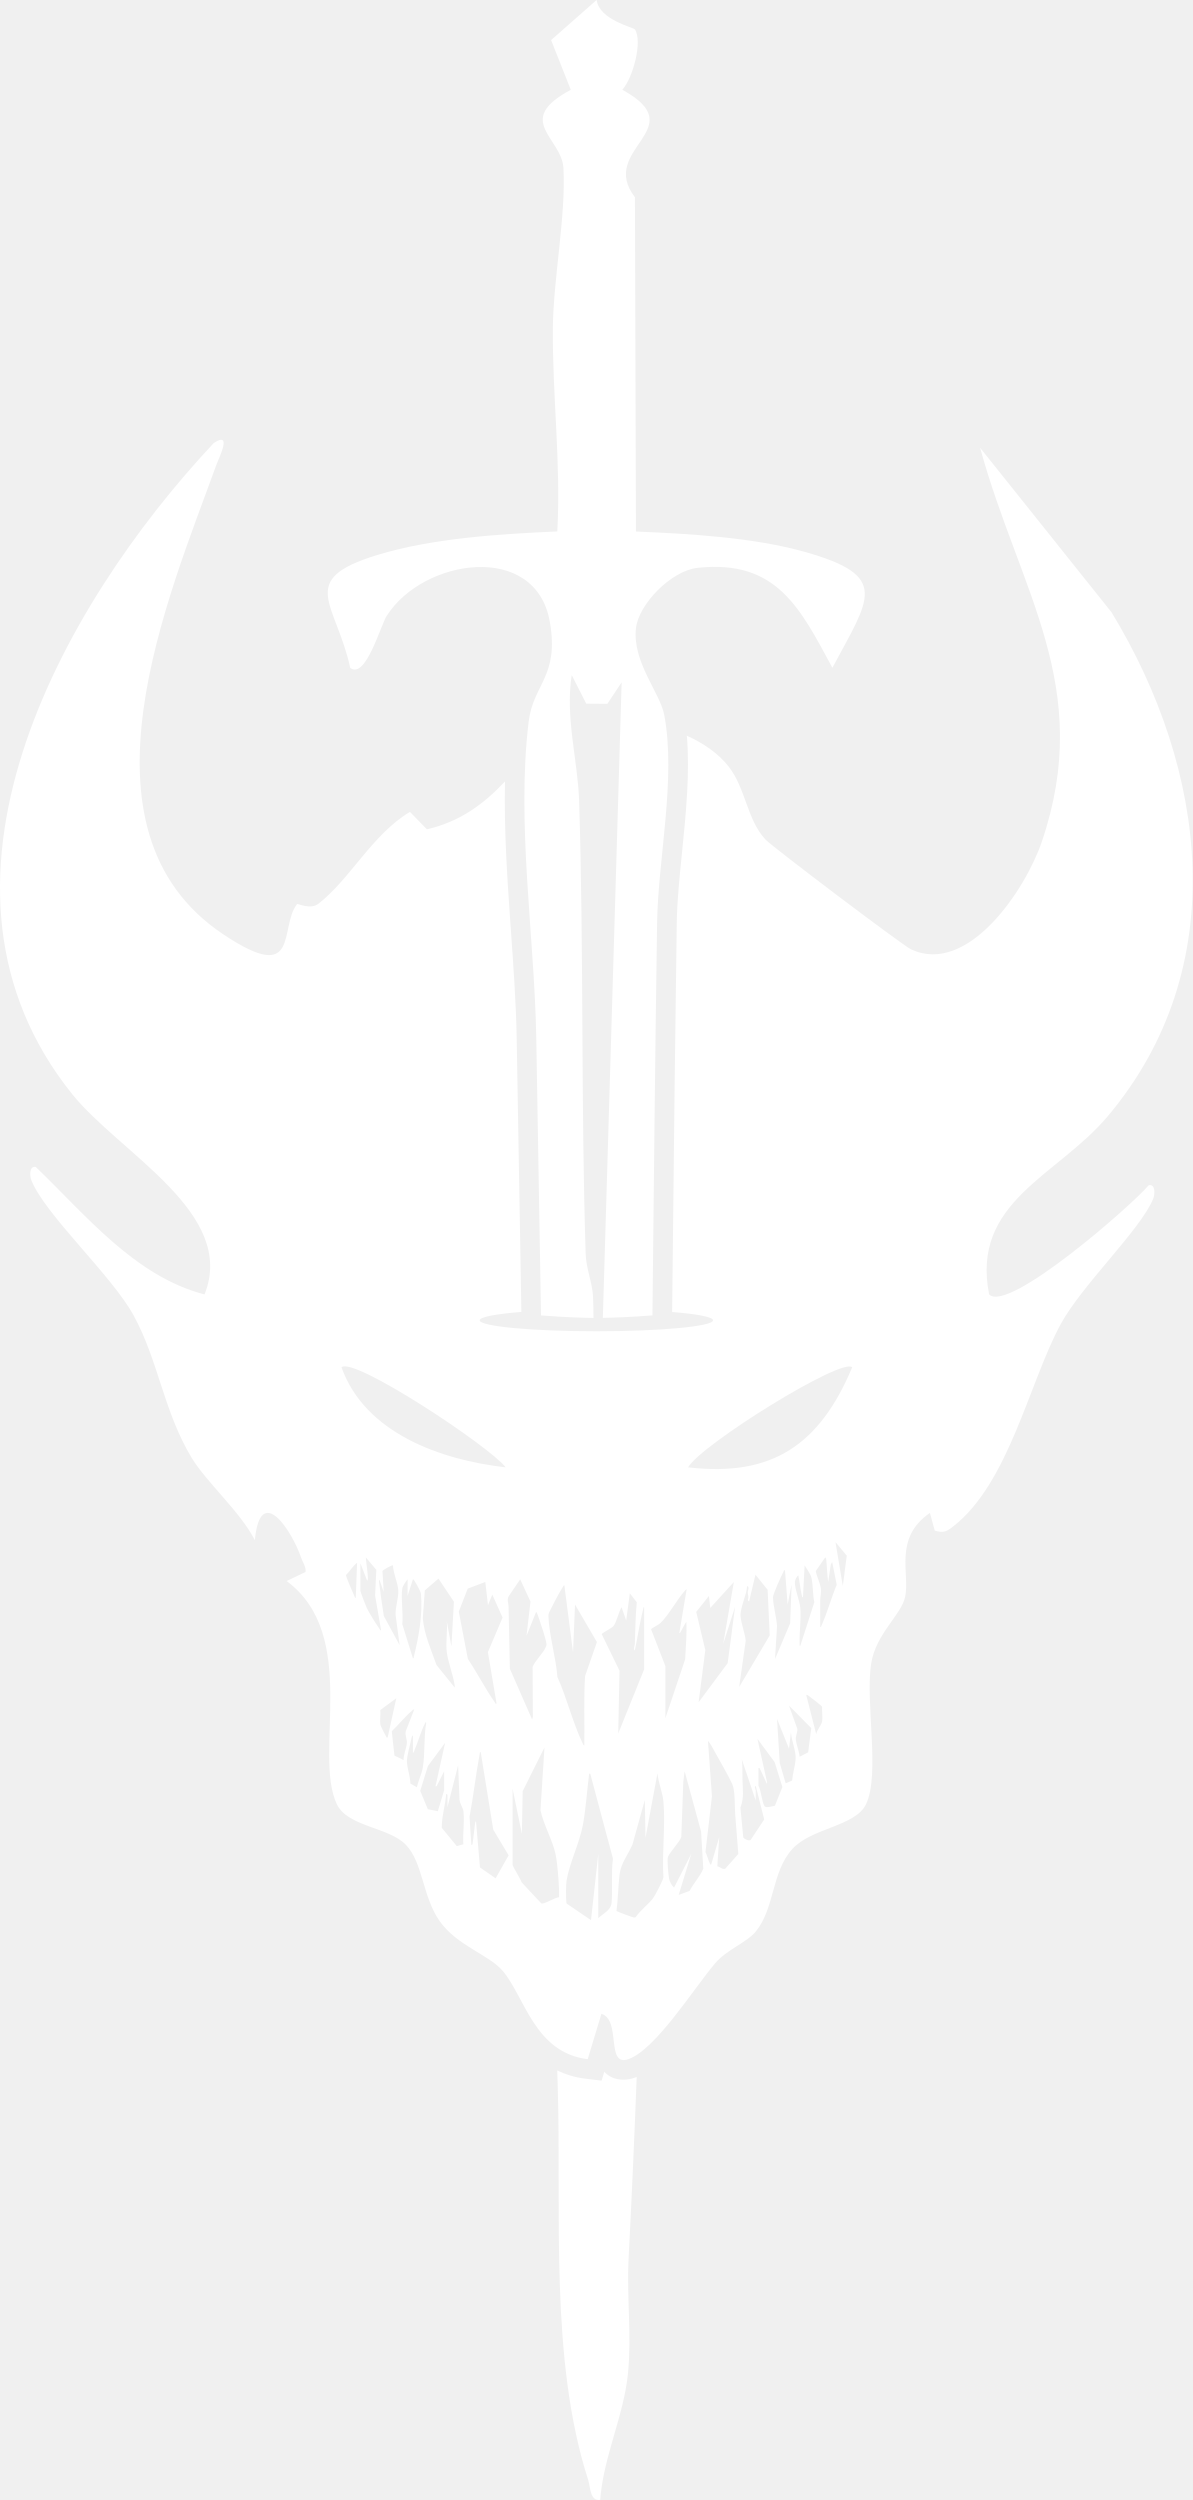
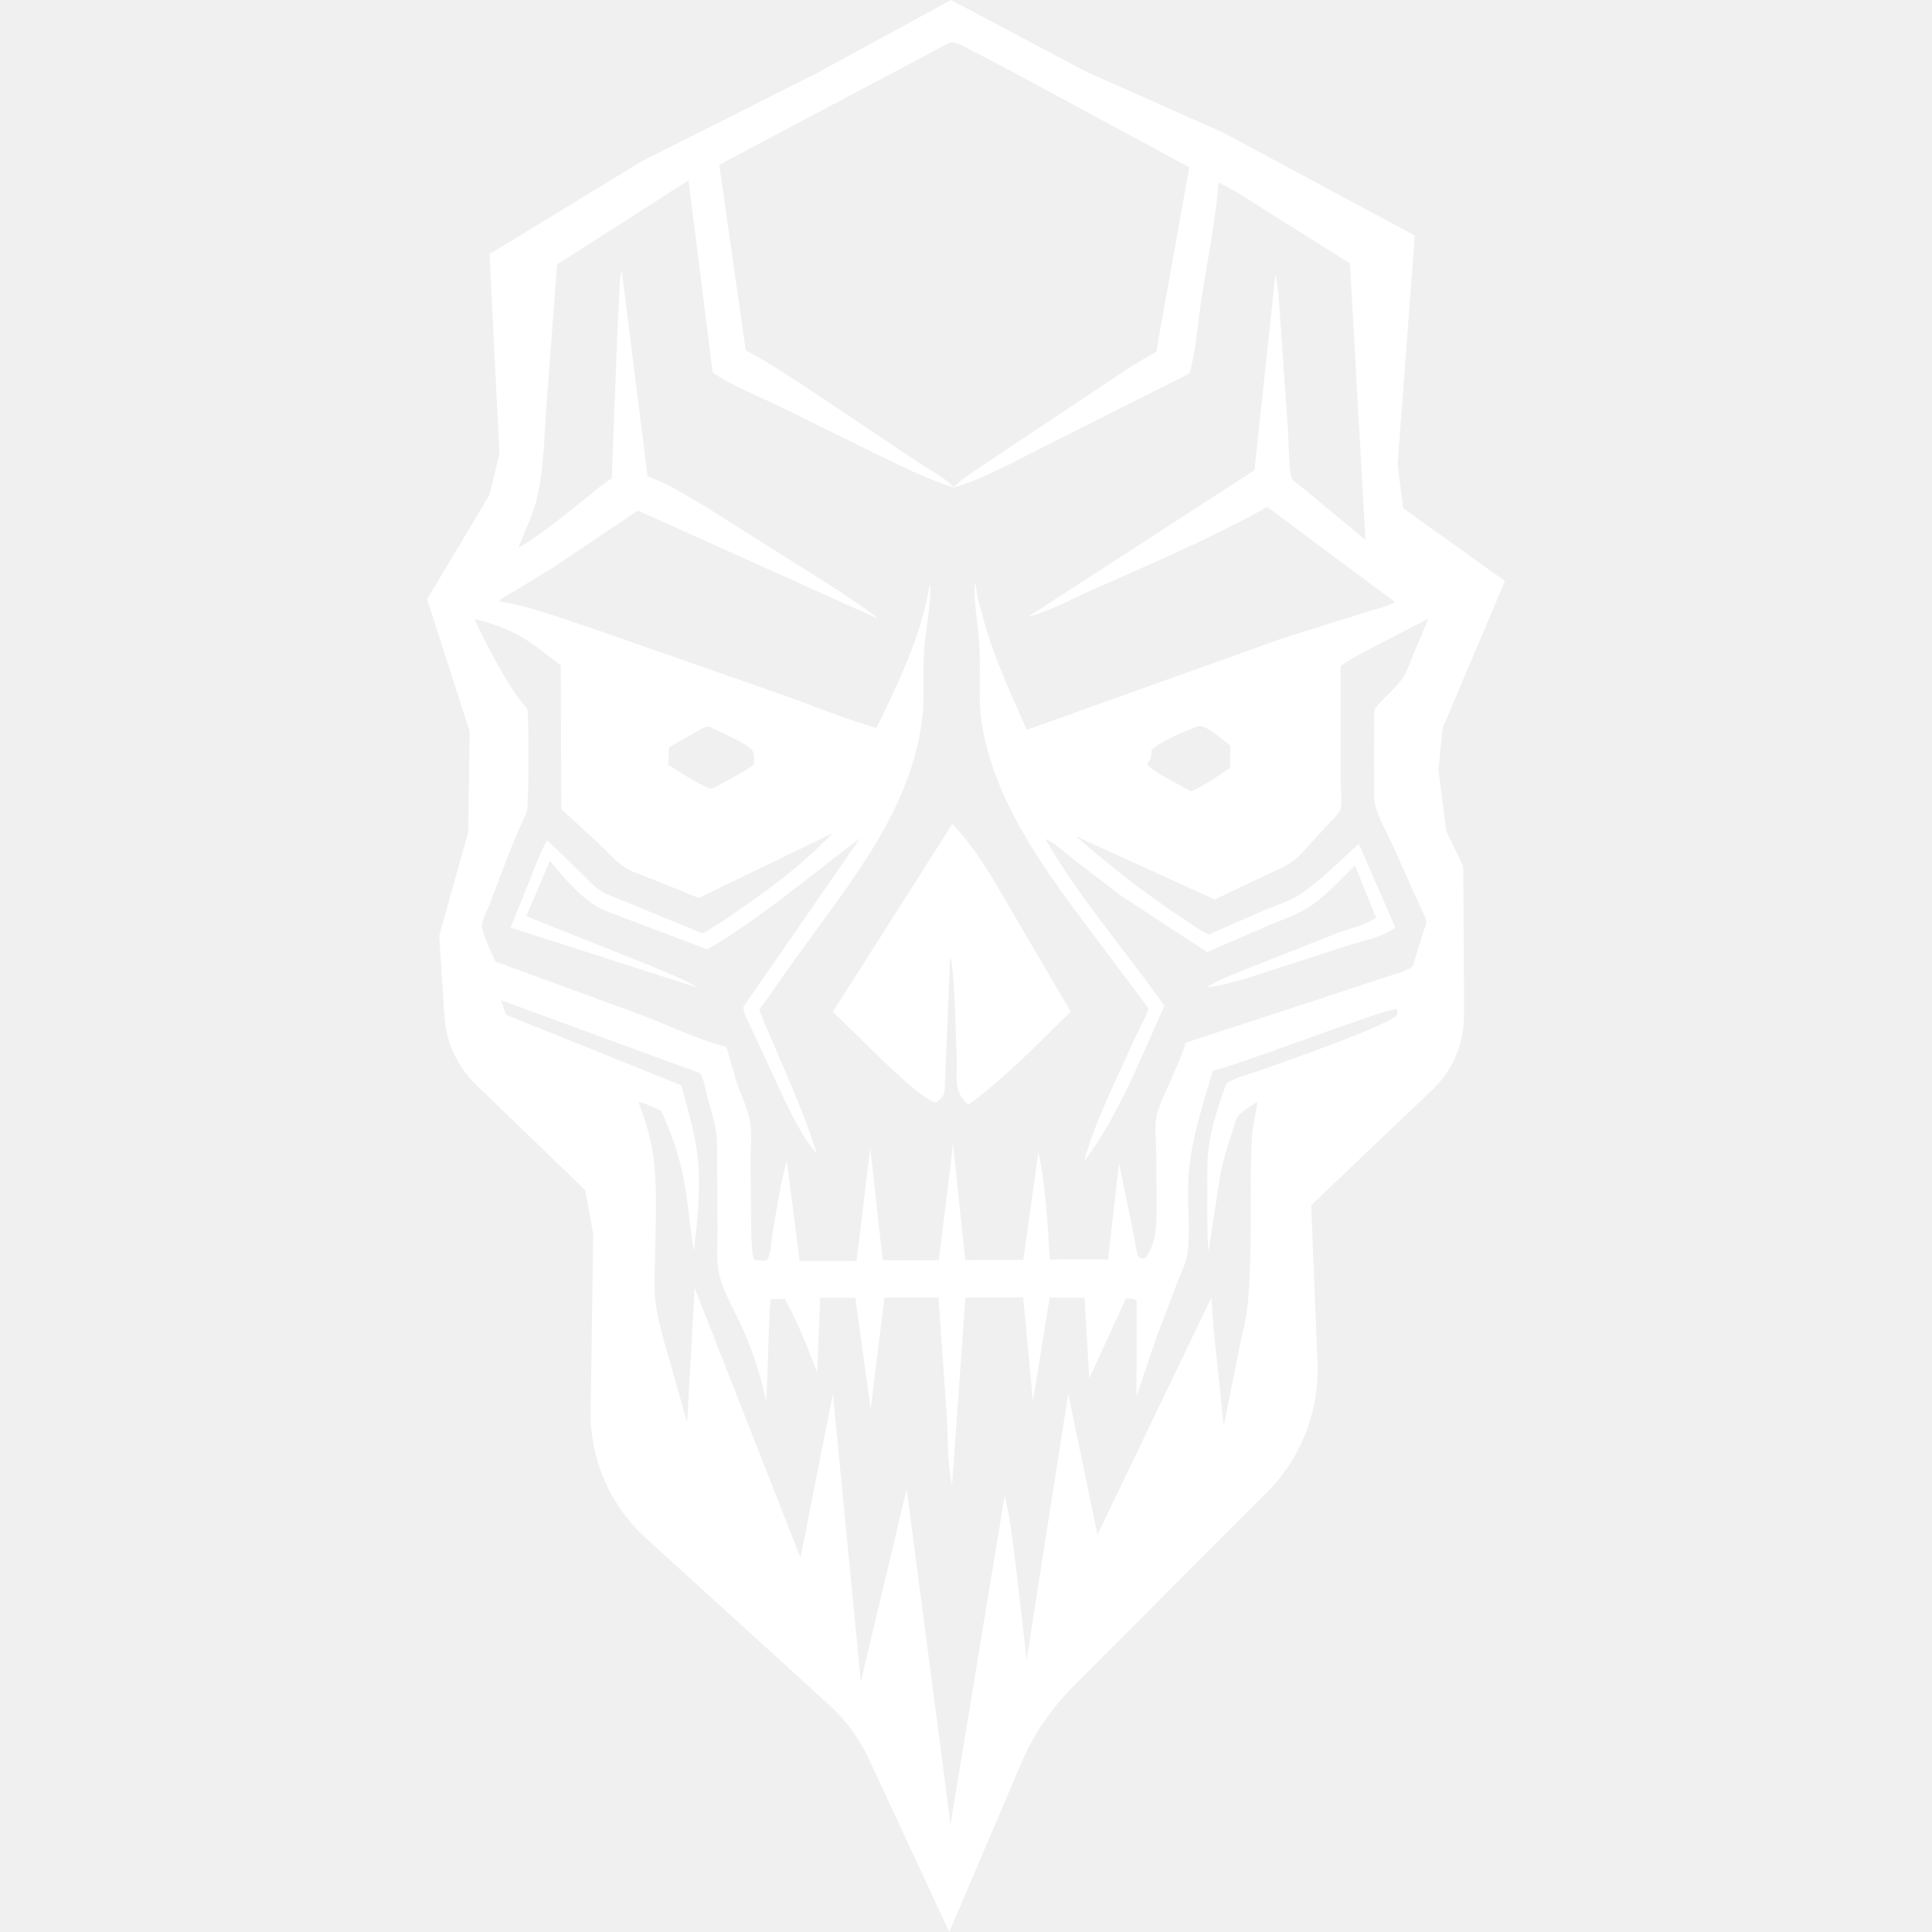
- <svg xmlns="http://www.w3.org/2000/svg" id="Layer_2" data-name="Layer 2" viewBox="0 0 304.01 637.23">
+ <svg xmlns="http://www.w3.org/2000/svg" id="Layer_2" data-name="Layer 2" viewBox="0 0 1850 1850">
  <defs>
    <style>
      .cls-1 {
+         fill: none;
+       }
+ 
+       .cls-2 {
        fill: #fff;
      }
    </style>
  </defs>
  <g id="Layer_1-2" data-name="Layer 1">
    <g>
-       <path class="cls-1" d="M162.29,529.39c-.12.05-.24.11-.36.15-1.03.38-2.03.56-2.99.56-2.26,0-3.83-.83-4.91-2.03l-.69,2.27-4.18-.51c-2.71-.33-5.05-1.08-7.12-2.08.04,1.36.07,2.72.12,4.07.98,32.15-2.13,69.56,7.75,100.26.62,1.92.46,5.53,3.08,5.1.81-10.98,6-21.32,7.08-32.26.96-9.65-.35-19.49.15-29.15.8-15.44,1.48-30.91,2.07-46.39Z" />
-       <path class="cls-1" d="M292.81,302.1c-4.47,5.27-35.92,32.75-40.69,27.83-4.66-23.6,17.29-30.1,30.15-45.31,32.05-37.94,25.45-88.47,1.05-128.55l-33.5-41.94c10.01,36.54,29.19,60.81,15.73,100.42-4.15,12.22-18.82,34.19-33.32,27.44-2.11-.98-35.41-26.16-37.14-28.02-4.7-5.06-5-12.98-9.33-18.54-2.65-3.39-6.46-6-10.69-7.9.81,9.52-.22,19.78-1.23,29.76-.65,6.41-1.26,12.47-1.34,17.96-.41,27.61-.71,55.74-1,82.95-.06,5.4-.12,10.81-.18,16.22,6.38.51,10.43,1.27,10.43,2.12,0,1.54-13.31,2.79-29.74,2.79s-29.74-1.25-29.74-2.79c0-.86,4.13-1.62,10.62-2.14-.06-3.83-.13-7.68-.19-11.49-.33-19.44-.65-38.9-1-58.35-.16-8.76-.79-17.71-1.46-27.18-.89-12.62-1.8-25.55-1.52-38.2-5.28,5.64-11.42,10.27-19.91,12.2l-4.32-4.44c-9.62,5.78-15.19,17.05-23.27,23.38-2.13,1.67-5.33-.1-5.51.13-4.68,5.97.98,20.91-18.79,7.71-39.88-26.61-13.81-86.31-1.7-119.86.57-1.57,4.11-8.55-.73-5.38C15.19,154.86-24.15,225.97,18.42,278.91c12.13,15.08,42.03,30.27,33.71,51.03-17.75-4.59-30.27-20.25-43-32.48-1.73-.37-1.56,2.36-1.12,3.43,3.62,8.88,20.41,24.13,26.03,34.37,6.33,11.54,7.67,24.49,14.79,36.29,3.79,6.28,12.38,13.71,16.13,21.03,1.41-14.89,9.54-2.25,11.81,4.51.4,1.19,1.26,2.22,1.11,3.59l-4.81,2.31c18.74,13.94,6.65,44.05,12.8,56.91,2.75,5.75,13.22,5.79,17.57,10.31,4.37,4.53,4.24,13.14,8.53,19.33,4.47,6.44,12.61,8.63,16.18,12.84,5.64,6.66,8.09,20.82,21.65,22.49l3.5-11.56c5.15,1.59.99,13.7,6.94,11.53,6.96-2.54,16.51-17.88,22.05-24.42,2.97-3.51,8.11-5.29,10.42-8.17,4.8-5.98,3.95-15.11,9.24-20.95,4.89-5.4,16.07-5.74,18.79-11.41,3.66-7.65-.23-26.03,1.31-35.83,1.19-7.6,7.62-12.39,8.65-16.96,1.32-5.89-3.07-15.01,6.33-21.47l1.23,4.51c2.17.63,2.92.32,4.61-.99,14.29-11.07,19.39-36.61,27.43-51.52,5.42-10.06,20.4-24.14,23.65-32.1.43-1.07.61-3.8-1.12-3.43ZM156.37,414.47c.81-1.04,1.31-3.57,2.06-4.8l1.18,3.39.93-6.94,1.77,2.29c-.35,3.54-.36,7.11-.5,10.66-.02.42-.45,1.32,0,1.61.75-3.48,1.24-7.05,2.12-10.5.05-.19-.01-.55.25-.51v15.84l-6.6,16.34.33-15.99-4.54-9.33c.02-.25,2.62-1.57,3-2.05ZM140.38,410.17c.83-1.69,2.11-4.13,3.1-5.7.09-.15.16-.38.37-.39l2.21,17.1.51-12.19,5.58,9.56-3.02,8.66c-.37,5.88-.1,11.79-.19,17.68-.25-.04-.33-.31-.42-.51-2.51-5.23-4.03-11.58-6.44-16.93-.37-4.94-2.12-10.65-2.29-15.51-.03-.75.28-1.14.59-1.77ZM87.05,348.52c2.97-2.88,37.86,20.23,41.84,25.49-16.51-1.87-35.84-8.68-41.84-25.49ZM113.88,421.1c.32,2.51,1.53,5.58,1.96,8.21.05.29.11.56.07.85l-4.65-5.77c-1.34-3.8-3.19-7.91-3.49-11.94l.51-7.07,3.48-3,3.94,5.88-.64,11.4-1.18-6.43c.23,2.47-.31,5.47,0,7.88ZM102.55,404.85c.09-.61.93-1.81,1.34-2.3v4.23l1.36-4.23c.25-.19,1.99,3.13,2.04,3.63.49,5.17-.53,11.01-1.79,16.01-.05.19,0,.55-.25.51l-2.71-8.72c.3-2.79-.41-6.45.01-9.14ZM97.48,400.47c.1-.3,2.5-1.64,2.68-1.47.08,2.04,1.23,4.4,1.36,6.36.12,1.89-.8,4.31-.68,6.27l1.02,7.7-4.02-7.41c-.46-2.91-.88-5.84-1.23-8.76-.02-.14-.06-.61.17-.33l1.02,2.96-.31-5.31ZM90.68,407.3c-.29-.04-.29-.34-.38-.54-.29-.61-2.17-5-2.12-5.28,1.01-1,1.73-2.28,2.84-3.16l-.34,8.98ZM93.53,409.95c-.22-.45-1.66-4.2-1.66-4.43v-7.03l1.7,4.4c.31-.12.18-.99.17-1.27-.1-1.55-.39-3.11-.5-4.66l2.68,3.18-.31,6.56,1.52,8.81c-.11.23-.33-.22-.38-.3-.93-1.33-2.51-3.83-3.21-5.26ZM98.43,442.64c-.25-.38-1.37-2.6-1.45-2.95-.23-1.12.09-2.65-.04-3.82l4.07-3-2.2,9.99c-.4.08-.27-.05-.38-.22ZM102.87,448.62l-2.33-1.14-.68-6.2c1.7-1.61,3.35-3.71,5.13-5.2.19-.16.28-.41.59-.34l-2.16,5.54c-.23.98.36,2.03.29,2.99-.09,1.31-.89,2.95-.84,4.34ZM104.6,454.6c-.03-1.79-.81-3.84-.88-5.56-.05-1.2.78-4.35,1.1-5.67.07-.27.11-.93.43-1.01v4.4c.25,0,.32-.48.41-.69.93-2.13,1.65-4.83,2.67-6.81.11-.21.29-.55.3-.04-.64,3.6-.26,7.78-.86,11.33-.27,1.58-1.18,3.4-1.51,5.01l-1.66-.96ZM111.59,461.66l-2.54-.51-1.94-4.67,1.96-6.32,4.39-5.94-2.46,11.1.3-.04,1.9-3.77v4.83l-1.61,5.34ZM118.09,470.1l-1.66.46-3.82-4.66c-.05-2.87.93-5.76,1.11-8.65.11-.01.34.23.34.25v3.13l2.71-10.67.34,8.38c-.07,1.22.89,2.32,1.02,3.39.31,2.55-.22,5.75-.03,8.36ZM116.95,410.76l2.27-5.83,4.48-1.7.68,5.93,1.1-2.71,2.62,5.86-3.74,8.8,2.21,13.12c-.43.1-.3-.12-.44-.32-2.46-3.49-4.5-7.51-6.88-11.08l-2.31-12.07ZM126.33,478.77l-3.99-2.78-1.01-11.78c-.24.1-.27.86-.31,1.12-.21,1.45-.3,2.94-.53,4.38-.04.25,0,.52-.34.59l-.47-7.2c1-5.26,1.57-10.61,2.56-15.87.04-.19.03-.67.29-.64l3.19,19.76,3.92,6.56-3.31,5.86ZM129.64,409.58c-.02-.85-.47-1.83.01-2.69l2.94-4.33,2.63,5.67-1.02,8.73,2.45-6.09c.19,0,.71,1.6.81,1.9.41,1.22,1.8,5.3,1.83,6.32.01.37-.07.51-.21.81-.68,1.56-2.63,3.3-3.32,4.97l.06,12.76-.18.67-5.68-12.95-.33-15.76ZM138.31,485.18c-.14.02-.26.04-.37-.05l-4.99-5.35c-.2-.76-2.3-4.05-2.3-4.48v-19.39l2.37,11.52.21-10.88,5.55-11.13-1.02,16c.8,3.71,3.07,7.59,3.85,11.22.5,2.35.78,6.61.89,9.1.03.61-.02,1.23.01,1.84-1.22.17-3.14,1.45-4.2,1.6ZM155.89,484.95c-.17,2.03-2.06,2.68-3.39,3.97v-16.43l-1.86,16.94-6.1-4.15c-.17-.13-.16-.31-.18-.5-.13-1.09-.12-4.32.05-5.39.69-4.38,3.29-9.6,4.15-14.14.76-4.05,1.05-8.69,1.57-12.83.03-.23.11-.53.34-.25l5.77,21.6c-.51,3.61-.04,7.58-.35,11.18ZM169.1,478.52c-.09.73-2.11,4.62-2.64,5.32-1.22,1.6-3.23,3.05-4.38,4.77-.14.15-.31.16-.5.15-.24-.01-4.3-1.49-4.44-1.68.41-3.05.41-6.18.78-9.24.35-2.99,2.13-5.01,3.3-7.71l3.14-11.34.17,9.65,3.05-16.43c.22,2.35,1.32,4.9,1.52,7.2.55,6.15-.41,13.08,0,19.31ZM165.95,415.26c.65-.56,1.82-1.02,2.41-1.58,2.08-1.99,4.12-5.85,6.16-8.15.14-.16.29-.38.5-.43l-1.86,11.09c.12.24.33-.22.37-.3.48-.82.86-1.71,1.41-2.49.17,3.16-.15,6.36-.3,9.53l-5.04,15.03v-13.29l-3.65-9.4ZM175.78,481.98l-2.79,1.02,3.22-10.5-4.4,8.64c-.62-.55-1.14-1.55-1.28-2.36-.17-.96-.55-4.83-.26-5.53.54-1.26,3.19-3.99,3.39-5.08l.51-14.06.34-2.62,4.19,15.37.56,9.44c-.81,2.02-2.48,3.7-3.48,5.66ZM187.38,409.5l-1.91,14.43-7.4,9.96,1.71-13.29-2.32-9.74,3.24-4.06.34,3.05,6.01-6.6-2.71,15.75,3.04-9.48ZM184.84,476.31c-.64.3-1.36-.48-2-.62l.48-7.42-2.03,6.94c-.44.08-.26-.06-.35-.24-.45-.88-.68-2.01-1.12-2.91l1.65-14.2-1.02-14.15c.69.8,1.21,1.84,1.72,2.77,1.45,2.62,3.2,5.57,4.46,8.24.79,1.66.61,5.67.76,7.71.25,3.38.56,6.76.8,10.14l-3.34,3.75ZM188.76,411.93c-.13-2.11,1.57-5.43,1.68-7.68.67.31.15,1.08.16,1.61,0,.48.14.82.17,1.21.03.38-.41.88.18,1.08l1.61-6.77,3.1,3.84.53,11.64-7.78,13.14,1.66-11.77c-.16-1.99-1.18-4.37-1.3-6.29ZM191.36,468.94c-.38.44-1.8-.24-1.91-.62l-.72-7.59c.97-2.52.59-4.58.52-7.12-.05-1.73.06-3.44-.17-5.16l3.55,10.5c-.04-.87.05-1.76,0-2.62,0-.16-.48-1,0-1.1l2.16,8.53-3.43,5.18ZM197.51,460.27c-.64.09-2.28.68-2.64.1-.7-1.15-.83-3.91-1.55-5.22v-4.49c.39-.07.27.02.38.22.56,1.04,1.05,2.37,1.61,3.47.2.39.21.38.21-.04l-2.46-11.1,4.39,5.94,1.97,6.34-1.91,4.78ZM197.03,407.2c-.03-.88,2.09-5.44,2.63-6.51.1-.2.16-.47.42-.51l.68,8.81,1.01-5.08-.37,9.87-3.86,9.1.52-8.38c-.15-2.34-.95-5-1.03-7.29ZM201.92,453.84l-1.66.71-1.51-5.18-.69-11.25,3.05,7.62.5-4.23c.1,2.22,1.32,4.68,1.18,6.86-.11,1.75-.74,3.7-.88,5.47ZM205.99,446.65l-2.17,1.13c-.12-1.38-.9-3.22-.98-4.53-.05-.76.49-1.79.39-2.59l-2.12-5.92,5.67,5.74-.79,6.18ZM203.98,409.76c-.17-1.86-1.48-4.94-1.36-6.6.03-.48.45-1.34.86-1.61.37,1.66.5,3.47.9,5.12.04.17.05.51.29.47l.42-8.13c.48.78,1.5,2.19,1.71,3.03.48,1.91.32,4.38.76,6.36l-3.57,11.1c-.29.04-.16-.39-.17-.59-.11-2.96.43-6.15.17-9.14ZM209.53,438.84c-.19.91-1.31,2.16-1.49,3.17l-2.54-9.99c.28-.05.46.13.66.27.42.28,3.3,2.51,3.37,2.73-.06,1.15.22,2.73,0,3.82ZM209.45,414.2c-.09.21-.09.5-.38.55.03-2.29-.04-4.58,0-6.87.01-.92.29-1.84.18-2.87-.16-1.42-1.06-3.11-1.32-4.55l2.41-3.49c.23.15.23.34.26.59.22,1.88.21,3.81.5,5.68l.67-4.49.34-.59,1.16,5.8c-1.39,3.31-2.37,6.99-3.82,10.25ZM214.82,404.25l-1.86-11.18,2.88,3.47-1.02,7.7ZM175.39,374.01c3.4-5.84,39.16-28.06,41.83-25.5-8.27,19.7-20.36,28.04-41.83,25.5Z" />
-       <path class="cls-1" d="M98.68,156.82c9.26-14.42,37.83-18.86,41.46,1.64,2.47,13.97-4.22,15.85-5.39,25.48-3.15,25.94,1.48,54.66,1.94,80.54.42,23.62.81,47.22,1.21,70.81,6.26.51,11.51.62,13.37.64,0-1.81-.02-3.63-.11-5.44-.17-3.56-1.75-7.03-1.88-10.93-1.22-38.49-.45-77.02-1.67-115.51-.32-10.05-3.58-21.23-1.88-31.97l3.7,7.28,5.38.04,3.64-5.48-4.79,161.99c2.4-.04,7.15-.18,12.64-.63.36-33.41.69-66.79,1.19-100.1.24-16.19,4.88-36.79,1.82-52.95-1.08-5.7-8.12-13.41-7.22-22.04.64-6.13,8.97-14.72,15.71-15.45,20.18-2.18,26.14,10.25,34.37,25.47,9.51-17.84,14.82-23.37-7.01-29.53-13.16-3.72-29.71-4.64-43.06-5.2l-.26-85.2c-9.57-12.42,15.05-17.39-3.22-27.4,2.7-2.98,5.22-12.28,3.22-15.37-.35-.54-9.11-2.43-9.76-7.52l-11.61,10.23,5.02,12.67c-14.66,7.85-2.29,12.17-1.87,20,.65,12.08-2.6,28.35-2.7,40.69-.15,17.18,2.09,34.59,1.13,51.88-14.44.64-31.79,1.69-45.91,6.01-20.7,6.34-10.49,12.1-6.87,28.77,3.96,3.02,7.73-10.87,9.38-13.43Z" />
+       <g>
+         <path class="cls-2" d="M1384.95,795.82l-7.57-58.37,3.97-40.1,59.7-140.94-97.44-69.78-5.34-42.05,16.49-219-183.36-98.52-131.02-58.3L910.58,0l-127.63,69.61-168.45,84.85-145.76,88.89,9.5,190.89-9.5,39.58-59.81,100.03,40.8,126.33-.64,43.73-.71,52.57-27.76,99.45,5,77.43c1.6,24.84,12.42,48.19,30.34,65.48l104.36,100.7,7.73,41.98-2.47,169.63c-.67,46.15,18.49,90.37,52.63,121.44l175.66,159.86c15.99,14.55,28.91,32.14,38.03,51.74l77.1,165.83,68.75-161.34c11.64-27.3,28.38-52.14,49.33-73.16l168.97-169.52,16.31-16.14c33.22-32.87,51.08-78.2,49.21-124.9l-6.06-150.89,115.95-110.39c19.41-18.48,30.4-44.12,30.4-70.92v-26.63l-.74-116.63-16.18-33.65ZM1207.81,1024.54c-9.27,3.41-26.37,7.37-33.71,13.52-7.32,19.45-13.81,40.32-16.73,60.95-1.84,12.99-1.23,26.85-1.28,39.96-.07,19.95-.41,39.97,1.1,59.87l11.37-74.35c2.77-13.69,6.64-26.72,11.17-39.91,1.47-4.29,2.84-11.11,5.16-14.87,3.32-5.39,13.84-11.12,19.12-14.63-1.16,11.14-4.48,21.7-5.14,33.12-3.09,53.35,1.04,107.5-4.16,160.86-1.4,14.38-5.28,28.87-8.29,43.03l-14.61,73.11-9.51-90.31-2.33-32.38-109.09,227.05-27.99-134.95-39.83,254.63-9.78-84.88c-3.09-24.09-5.41-48.56-11.26-72.14l-51.82,314.61-42-320.95-43.93,184.5-26.72-275.86-31.02,157.18-101.34-258.33-7.2,128.92-17.99-63.69c-4.94-17.21-10.57-35.61-12.44-53.48-1.47-14.15-.47-29.04-.28-43.26.44-33.38,2.76-68.29-2.75-101.34-2.63-15.78-7.75-30.54-13.23-45.51,7.39,1.57,14.82,5.64,21.76,8.66,9.41,20.11,16.84,41.53,21.22,63.32,4.69,23.34,6.22,47.49,10.07,71.04,3.48-29.29,7.06-62.18,3.57-91.51-2.75-23.13-9.52-44.9-15.56-67.31l-167.88-67.53-4.49-13.85h0s0,0,0,0h0s190.28,69.76,190.28,69.76c3.84,5.57,5.24,15.94,7.01,22.62,3.01,11.32,7.06,23.02,8.53,34.65,1.36,10.79.81,22.41.92,33.32l.37,60.14c.06,13.03-1.48,28.45,1.35,41.08,3.98,17.75,15.7,36.9,23.14,53.7,10.1,22.8,16.53,44.07,22.04,68.28,1.4-12.09,2.64-94.4,4.59-97.31l13.09-.29c12.58,21.57,22.1,47.02,31.14,70.31l2.89-71.42h33.65s14.76,106.3,14.76,106.3l13.13-106.4h51.79s7.92,112.94,7.92,112.94c1.3,22.3.3,44.75,5.02,66.71l12.8-179.65,55.36-.27,9.34,99.35,15.97-99.04h33.37s4.6,77.33,4.6,77.33l35.06-76.64c4.25.21,6.72-.23,10.3,2.18l-.12,91.78,19.3-57.28,20.32-53.3c3-7.84,7.78-17.44,8.99-25.72,3.17-21.65.06-46.14.9-68.2,1.44-37.88,12.77-71.44,23.66-107.39,23.93-5.22,169.27-61.39,176.37-59.08l.22,5.09c-5.3,9.82-111.95,46.45-130.23,53.17ZM1315.94,691.14l-.31,26.36.14,35.87c.11,5.4-.29,11.82.97,17.03,2.9,12,10.33,25.03,15.63,36.33l27.55,61.35c1.44,3.5,5.6,10.84,5.83,14.39.13,2.17-2.06,7.31-2.7,9.53l-10.31,33.61c-8.25,5.22-19.98,8.01-29.31,11.16l-57.97,19.17-129.97,42.48c-4.98,15.86-12.22,30.84-18.83,46.05-3.54,8.15-8.32,17.44-9.59,26.27-1.5,10.4-.15,22.29.16,32.83l.32,53.51c-.35,18.37.15,32.16-10.9,47.69l-3.64.35c-1.07-.86-2.44-1.43-3.2-2.56-1.77-2.64-2.83-13.56-3.61-17.35l-14.7-71.37-10.44,92.21-55.76-.03c-2.21-33.41-3.75-70.04-11-102.66l-14.41,103.03-55.57.17-11.87-112.15-2.17,20.53-11.33,91.92-53.74-.15-11.9-108.12-13.11,108.93-54.49-.07-12.29-95.83c-6.27,22.06-9.82,47.17-13.77,69.91-1.2,6.93-1.4,20.27-5.42,25.39-3.66.05-8.47.69-11.86-.78-2.04-.88-2.78-19.75-2.96-22.89l-.76-71.76c.13-12.19,1.58-25.86-.52-37.89-2.21-12.62-8.68-25.25-12.81-37.43l-9.75-33.78c-27.08-6.65-53.97-20.09-80.11-30l-141.19-51.71-5.58-12.23c-1.87-4.81-7.79-18.24-7.27-22.77.7-6.13,5.79-15.24,8.06-21.29,10.44-27.78,20.66-55.92,33.13-82.87l1.9-4.1c1.8-4.66,2.13-92.69.48-98.1-.65-2.12-4.86-6.28-6.25-7.99-4.13-5.08-7.68-10.52-11.13-16.09-12.31-19.86-23.52-41.34-33.22-62.59,14.88,3.55,31.58,9.48,44.85,17.18,13.08,7.6,25.51,18.29,37.71,27.31l.54,137.73,36.82,33.79c7.37,7.01,14.88,15.72,23.3,21.46,7.15,4.87,16.94,7.62,25.01,10.92l46.49,18.83,128.22-62.03c-25.66,26.73-54.26,49.08-84.71,70-13.1,9-25.86,18.39-39.92,25.89l-90.09-36.9c-10.58-3.74-17.24-12.29-25.13-19.93l-33.57-32.36c-7.6,13.81-13.08,29.3-18.93,43.93l-16.04,39.79,178.92,57.42c-12.82-8.19-28.1-13.7-42.05-19.8l-121.93-48.57,22.69-52.98c11.43,13.8,26.87,32.05,41.93,41.79,8.94,5.78,20.64,9.37,30.55,13.38l78.25,29.57c52.35-30.55,97.98-70.28,146.32-106.45l-111.88,161.66c.15,6.98,6.37,16.84,9.13,23.41l30.93,66.79c8.61,17.27,17.63,35.45,30.16,50.23-5.94-20.71-14.46-41.43-22.63-61.38l-25.65-60.13c-.98-2.38-6.71-14.74-6.34-16.74.22-1.21,5.02-6.84,5.96-8.14l20.07-28.57c51.71-74.22,117.34-146.67,129.51-239.95,2.73-20.92.61-42.72,1.81-63.82,1.23-21.65,6.37-43.95,6.34-65.42l-1.13,1.33c-8.04,47.46-29.69,92.39-50.7,135.22-30.27-8.74-59.8-21.01-89.46-31.64l-182.75-63.76c-29.29-9.55-58.69-21.17-89.2-25.95,4.09-4.51,11.62-7.82,16.86-10.94l34.93-21.45,81.27-54.48,229.2,103.19c-2.4-3.2-7.54-6.25-10.81-8.62l-25.17-17.2-130-82.05c-16.7-9.65-34.01-20.86-52.14-27.44l-1.84-.64-24.66-196.63c-2.07,5.63-1.83,12.29-2.18,18.29l-1.7,30.69-5.77,149.76c-9.01,5.19-16.96,12.67-25.16,19.1-20.61,16.17-41.62,33.99-64.19,47.27,5.74-15.64,13.91-31.21,17.75-47.42,6.67-28.19,6.97-60.18,9.09-89.14l10.18-134.79,125.84-80.57,23.14,184.03c19.69,13.5,45.24,23.06,66.67,33.72l88.7,43.67c24.48,11.93,49.07,24.4,75.12,32.53.06-.06.12-.11.18-.17-8.04-9.12-24.1-17.03-34.41-24.12l-89.68-60.11c-24.53-16.24-49.03-32.91-74.95-46.87l-25.33-177.57,220.76-117.08h0c6.53-.73,12.82,3.44,18.47,6.33l36.51,19.01,174.38,94.15-23.66,131.68-6.35,35.61c-.38,1.95-.84,7.86-1.83,9.41-.3.47-4.42,2.51-4.9,2.79l-20.9,12.45-126.91,84.6c-13.59,9.53-29.18,18.26-41.19,29.73.09.1.19.2.28.31,32.15-9.61,63.26-27.86,93.35-42.63l132.26-66.57c6.4-22.41,7.86-48.04,11.39-71.11,5.67-37.09,13.68-74.28,16.3-111.72,16.77,7.7,32.65,18.99,48.33,28.74l77.64,48.68,14.83,264.89-56.52-46.97c-3.31-2.83-12.1-8.69-14.09-12.08-2.44-4.16-3.04-37.56-3.46-44.02l-6.29-90.4c-1.45-20.37-2.25-41.44-5.8-61.52l-20.08,188.15-216.63,140.3c21.13-5.39,42.35-17.39,62.36-26.21,55.91-24.64,113.13-49.02,166.46-78.9l122.3,91.08c-8.22,4.82-20.3,7.24-29.54,10.18l-79.07,24.9-243.84,87.25c-16.22-36.51-33-72.11-42.88-111.03-1.91-7.54-4.86-15.55-5.43-23.27-.19-2.54-.28-3.92-1.72-6.13-.81,20.5,3.84,42.81,4.73,63.59,1.02,23.78-1.51,49.16,2.45,72.65,11.97,71.01,55.76,132.54,97.82,188.79l61.63,82.23c-3.55,10.29-9.62,20.31-14.08,30.34-16.7,37.57-36.87,76.75-47.93,116.25,33.31-43.45,54.32-99.49,77.21-149.08-37.62-53.13-81.69-103.35-114.17-159.89,10.42,4.77,20.33,14.17,29.3,21.32l43.08,33.07,82.56,53.94,61.37-26.51c12.23-5.19,26.48-9.85,37.42-17.33,15.35-10.5,29.56-26.04,42.82-39.09l20.2,50.13c-9.96,6.8-26.73,10.76-38.26,15.09l-81.79,32.37c-13.96,5.8-29.77,11.32-42.52,19.37,21.65-2.81,43.99-10.5,64.69-17.25l68.88-22.33c13.21-4.38,37.14-9.04,47.42-17.96l-35-80.09c-17.8,16.04-36.2,34.93-56.04,48.36-9.68,6.55-24.21,10.84-35.14,15.52l-52.34,22.94c-8.32-3.34-16.85-10.19-24.46-15.15-36.74-23.98-69.77-50.08-102.86-78.91l132.88,60.54,49.59-23.57c11.1-5.17,22.6-9.43,31.39-18.23l27.87-30.35c3.16-3.55,9.23-8.84,11.12-13.12,2.68-6.09.63-22.14.63-29.08l-.14-109.1c9.02-6.8,19.91-12.03,29.85-17.39l54.29-28.14-14.7,35.04c-2.92,6.95-5.65,15.55-9.77,21.77-5.32,8.04-13.96,15.07-20.46,22.3-1.9,2.11-5.64,5.6-6.46,8.24-.96,3.09-.37,8.25-.42,11.5ZM639.85,732.24l.67-16.68,33.72-19.04h0s4.35-.79,4.35-.79c7.24,3.15,38.29,17.27,41.79,22.69,1.63,2.54,2.16,10.55,1.21,13.38-1.06,3.15-32.12,19.28-37.36,22.32l-4.19,1.12c-14.24-5.94-27.23-14.72-40.19-22.99ZM1177.99,735.23c-11.93,7.73-24.59,17.18-37.74,22.51l-4.92-2.8c-10.35-6.26-29.81-14.6-37.28-23.51,4.68-5.22,4.14-6.73,4.78-13.51,12.23-10.33,30.21-17,44.99-22.84h0c8-.48,23.06,13.53,30.14,18.79l.03,21.37Z" />
+         <path class="cls-2" d="M911.93,788.92h0s-114.5,180.04-114.5,180.04c16.27,14.23,82.01,84.33,98.82,86.64,4.19-2.77,7.51-5.54,8.27-10.8l5.28-126.87,1.23,1.09c3.65,31.36,3.87,63.35,5.1,94.91.35,8.98-1.03,21.49,1.3,29.93,1.18,4.28,5.6,10.36,8.88,13.31l.99.76c35.3-26.32,66.74-58.29,97.9-89.28l-46.98-80.21c-20.03-33.58-39.06-71.04-66.29-99.52Z" />
+       </g>
+       <rect class="cls-1" width="1850" height="1850" />
    </g>
  </g>
</svg>
